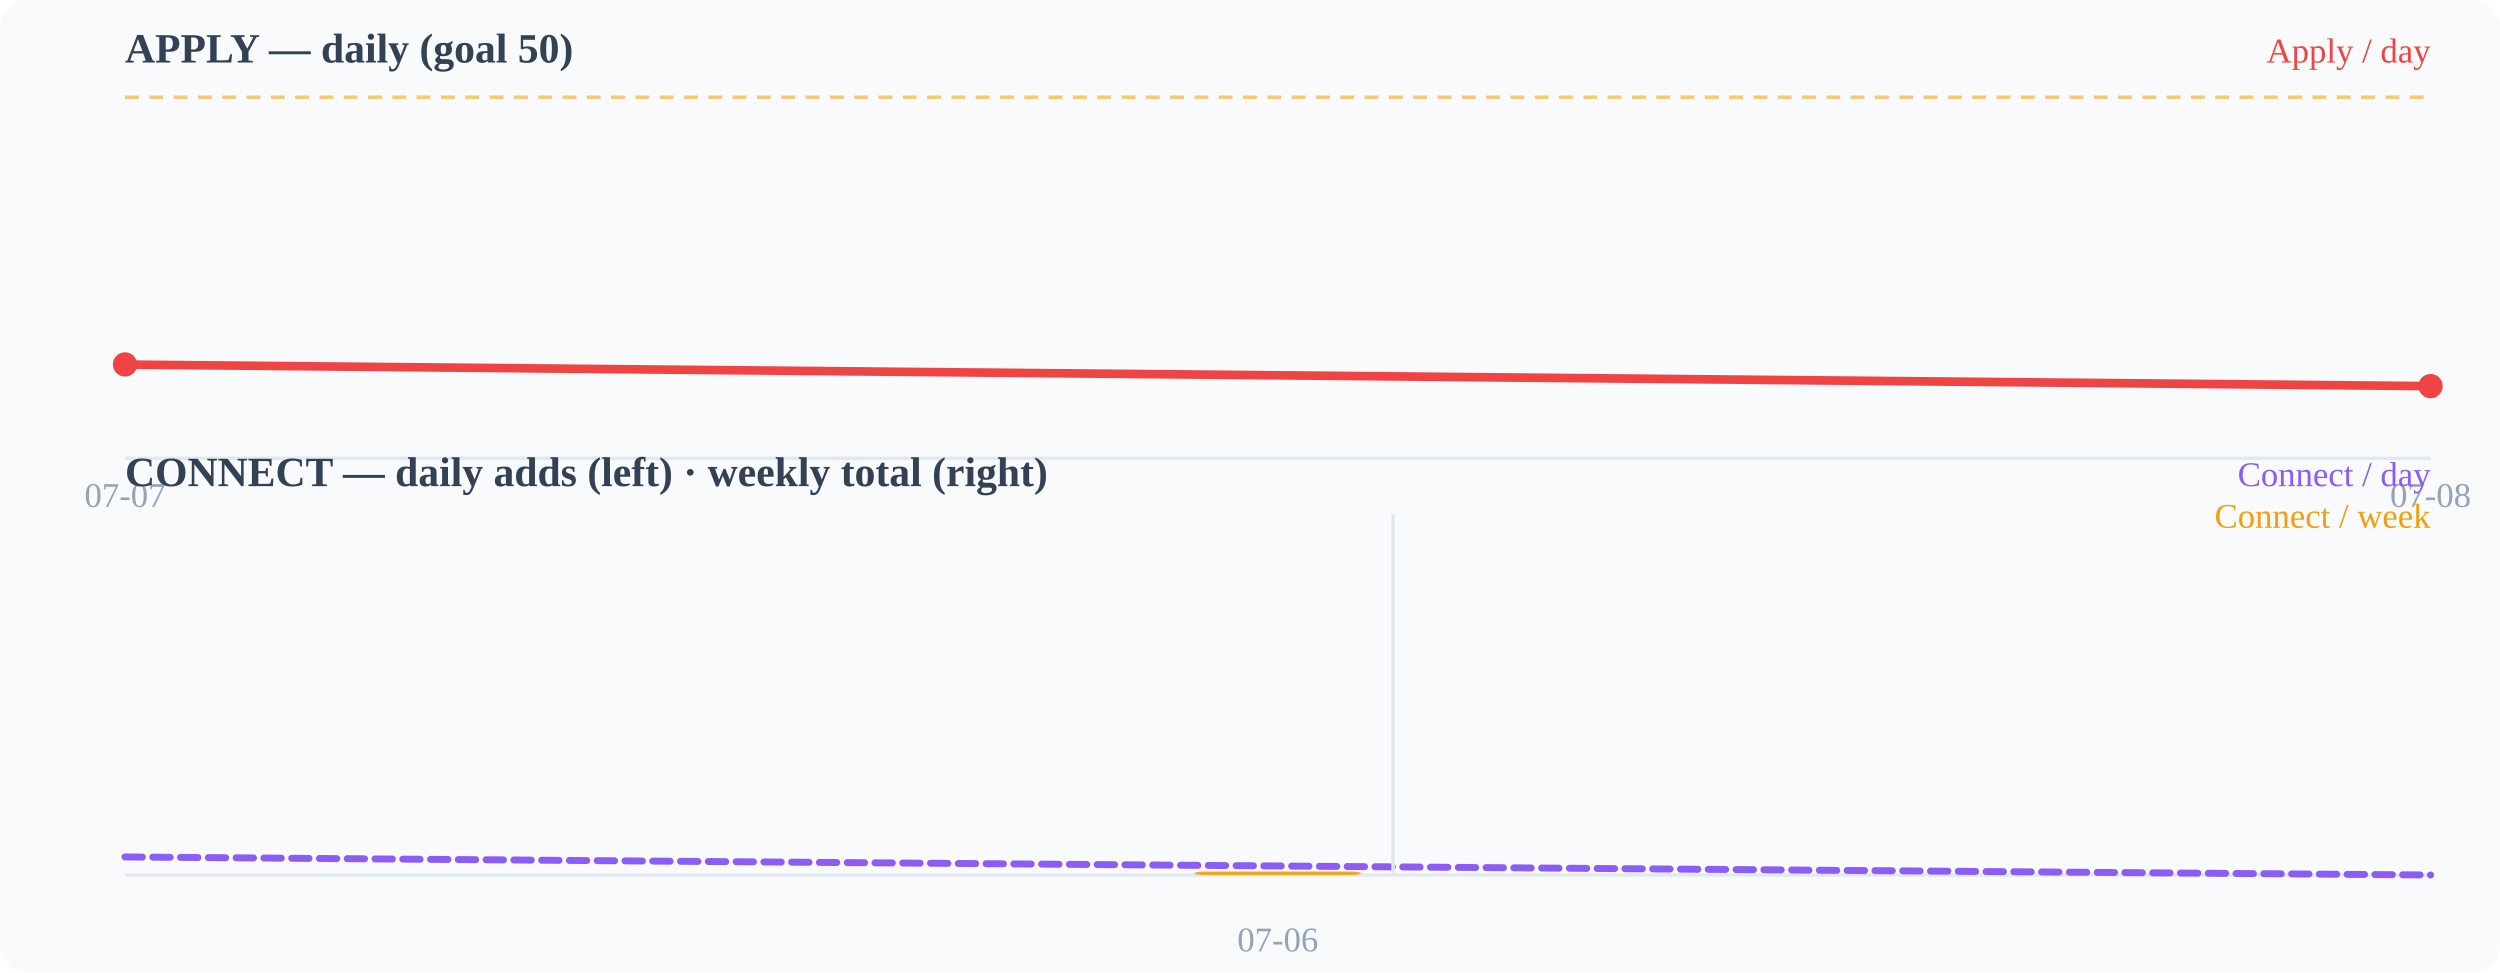
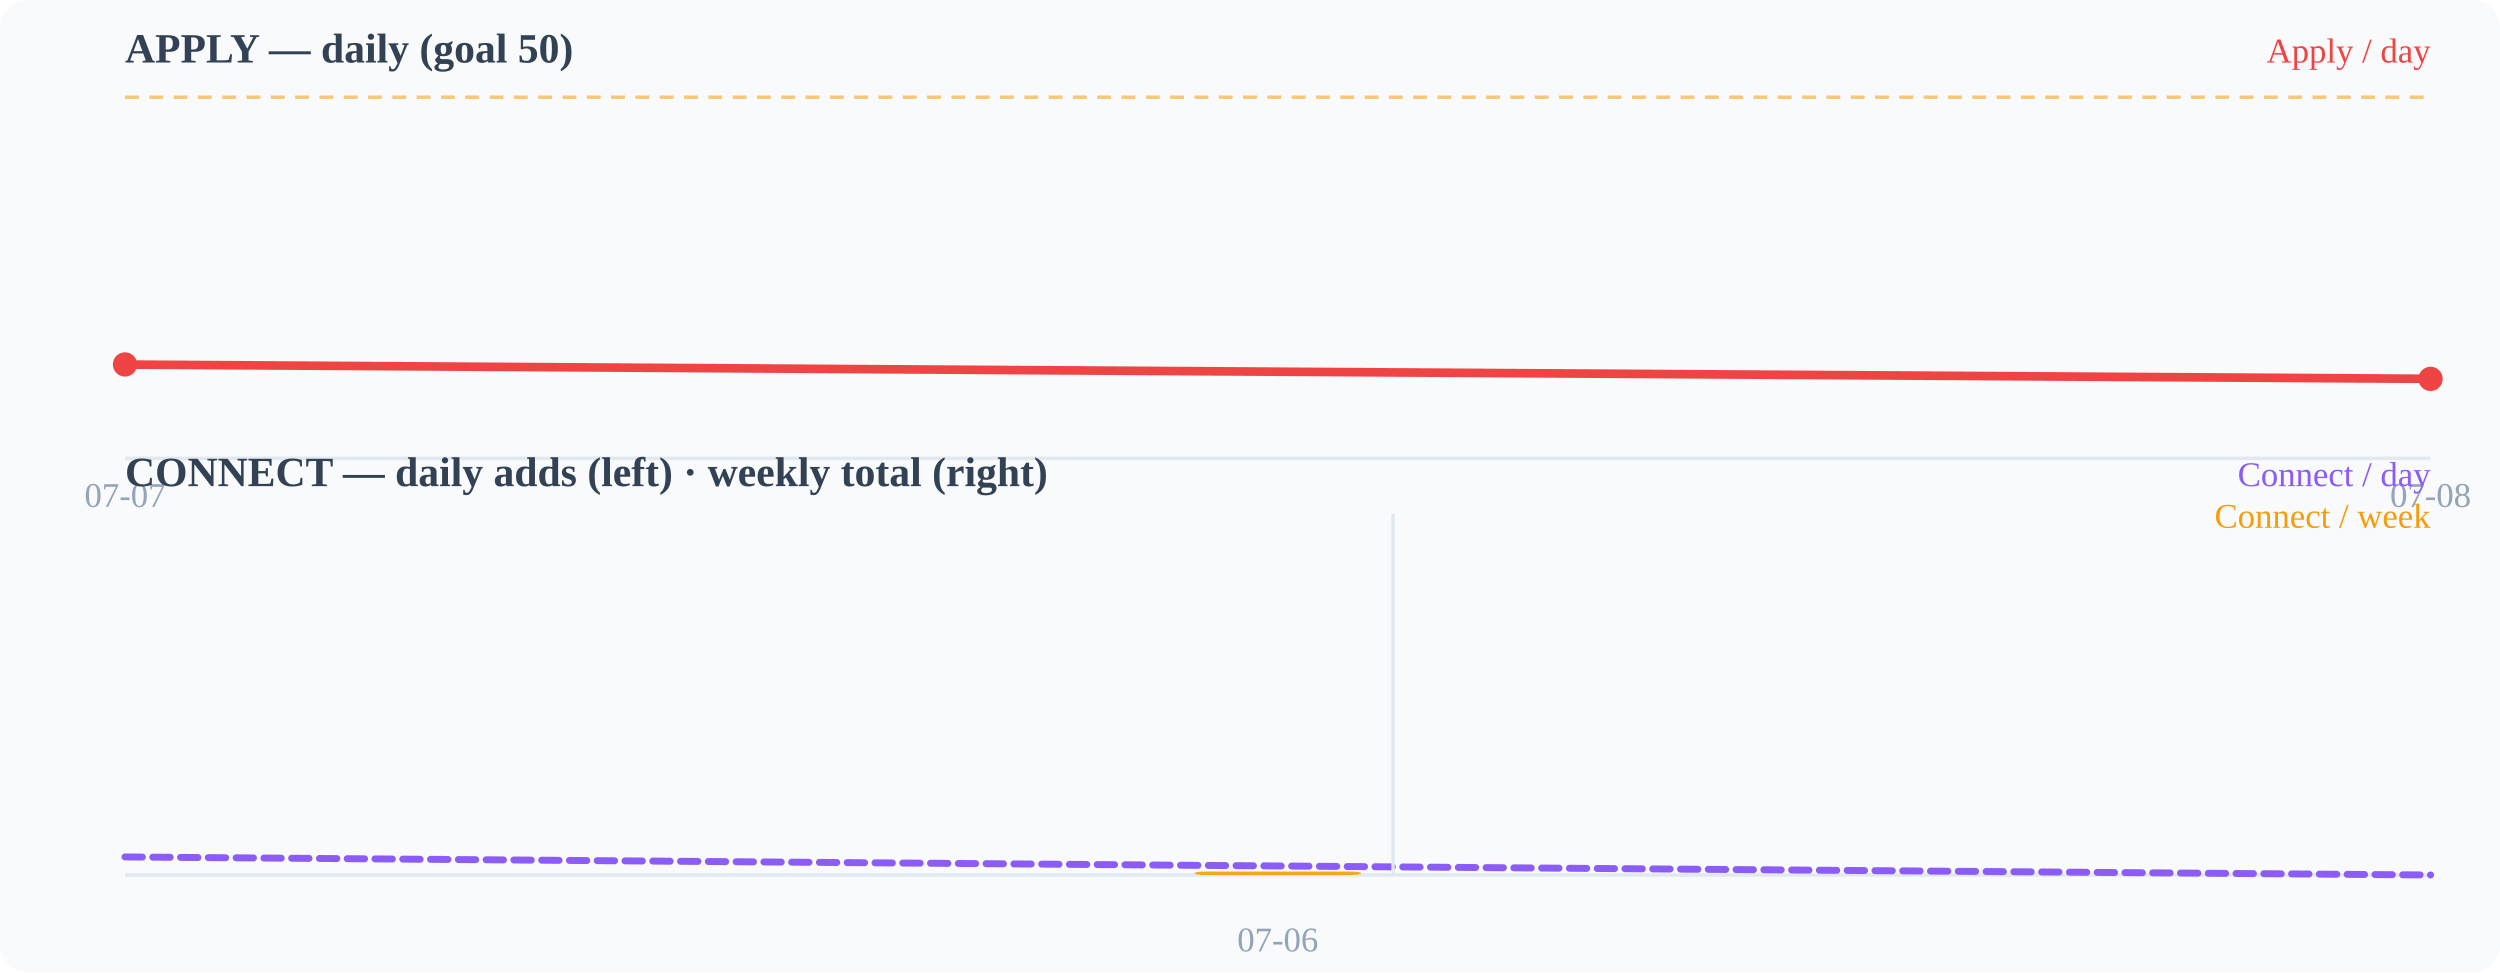
<svg xmlns="http://www.w3.org/2000/svg" width="720" height="280" viewBox="0 0 720 280">
  <rect width="720" height="280" fill="#f8fafc" rx="8" />
  <text x="36" y="18" font-size="12" font-weight="600" fill="#334155">APPLY — daily (goal 50)</text>
  <line x1="36" y1="132" x2="700" y2="132" stroke="#e2e8f0" stroke-width="1" />
  <line x1="36" y1="28.0" x2="700" y2="28.0" stroke="#f59e0b" stroke-width="1" stroke-dasharray="4 3" opacity="0.55" />
-   <polyline points="36.0,105.0 700.0,111.2" fill="none" stroke="#ef4444" stroke-width="2.5" stroke-linecap="round" stroke-linejoin="round" />
+   <polyline points="36.0,105.0 700.0,109.1" fill="none" stroke="#ef4444" stroke-width="2.5" stroke-linecap="round" stroke-linejoin="round" />
  <circle cx="36" cy="104.96" r="3.5" fill="#ef4444" />
-   <circle cx="700" cy="111.2" r="3.5" fill="#ef4444" />
+   <circle cx="700" cy="109.12" r="3.5" fill="#ef4444" />
  <text x="36" y="146" font-size="10" fill="#94a3b8" text-anchor="middle">07-07</text>
  <text x="700" y="146" font-size="10" fill="#94a3b8" text-anchor="middle">07-08</text>
  <text x="36" y="140" font-size="12" font-weight="600" fill="#334155">CONNECT — daily adds (left) · weekly total (right)</text>
  <line x1="36" y1="252" x2="700" y2="252" stroke="#e2e8f0" stroke-width="1" />
  <polyline points="36.0,246.8 700.0,252.0" fill="none" stroke="#8b5cf6" stroke-width="2" stroke-linecap="round" stroke-linejoin="round" stroke-dasharray="5 3" />
  <rect x="344.0" y="251.0" width="48" height="1.0" rx="3" fill="#f59e0b" opacity="0.9" />
  <line x1="401.2" y1="148" x2="401.2" y2="252" stroke="#e2e8f0" stroke-width="1" />
  <text x="368" y="274" font-size="10" fill="#94a3b8" text-anchor="middle">07-06</text>
  <text x="700" y="18" font-size="10" fill="#ef4444" text-anchor="end">Apply / day</text>
  <text x="700" y="140" font-size="10" fill="#8b5cf6" text-anchor="end">Connect / day</text>
  <text x="700" y="152" font-size="10" fill="#f59e0b" text-anchor="end">Connect / week</text>
</svg>
